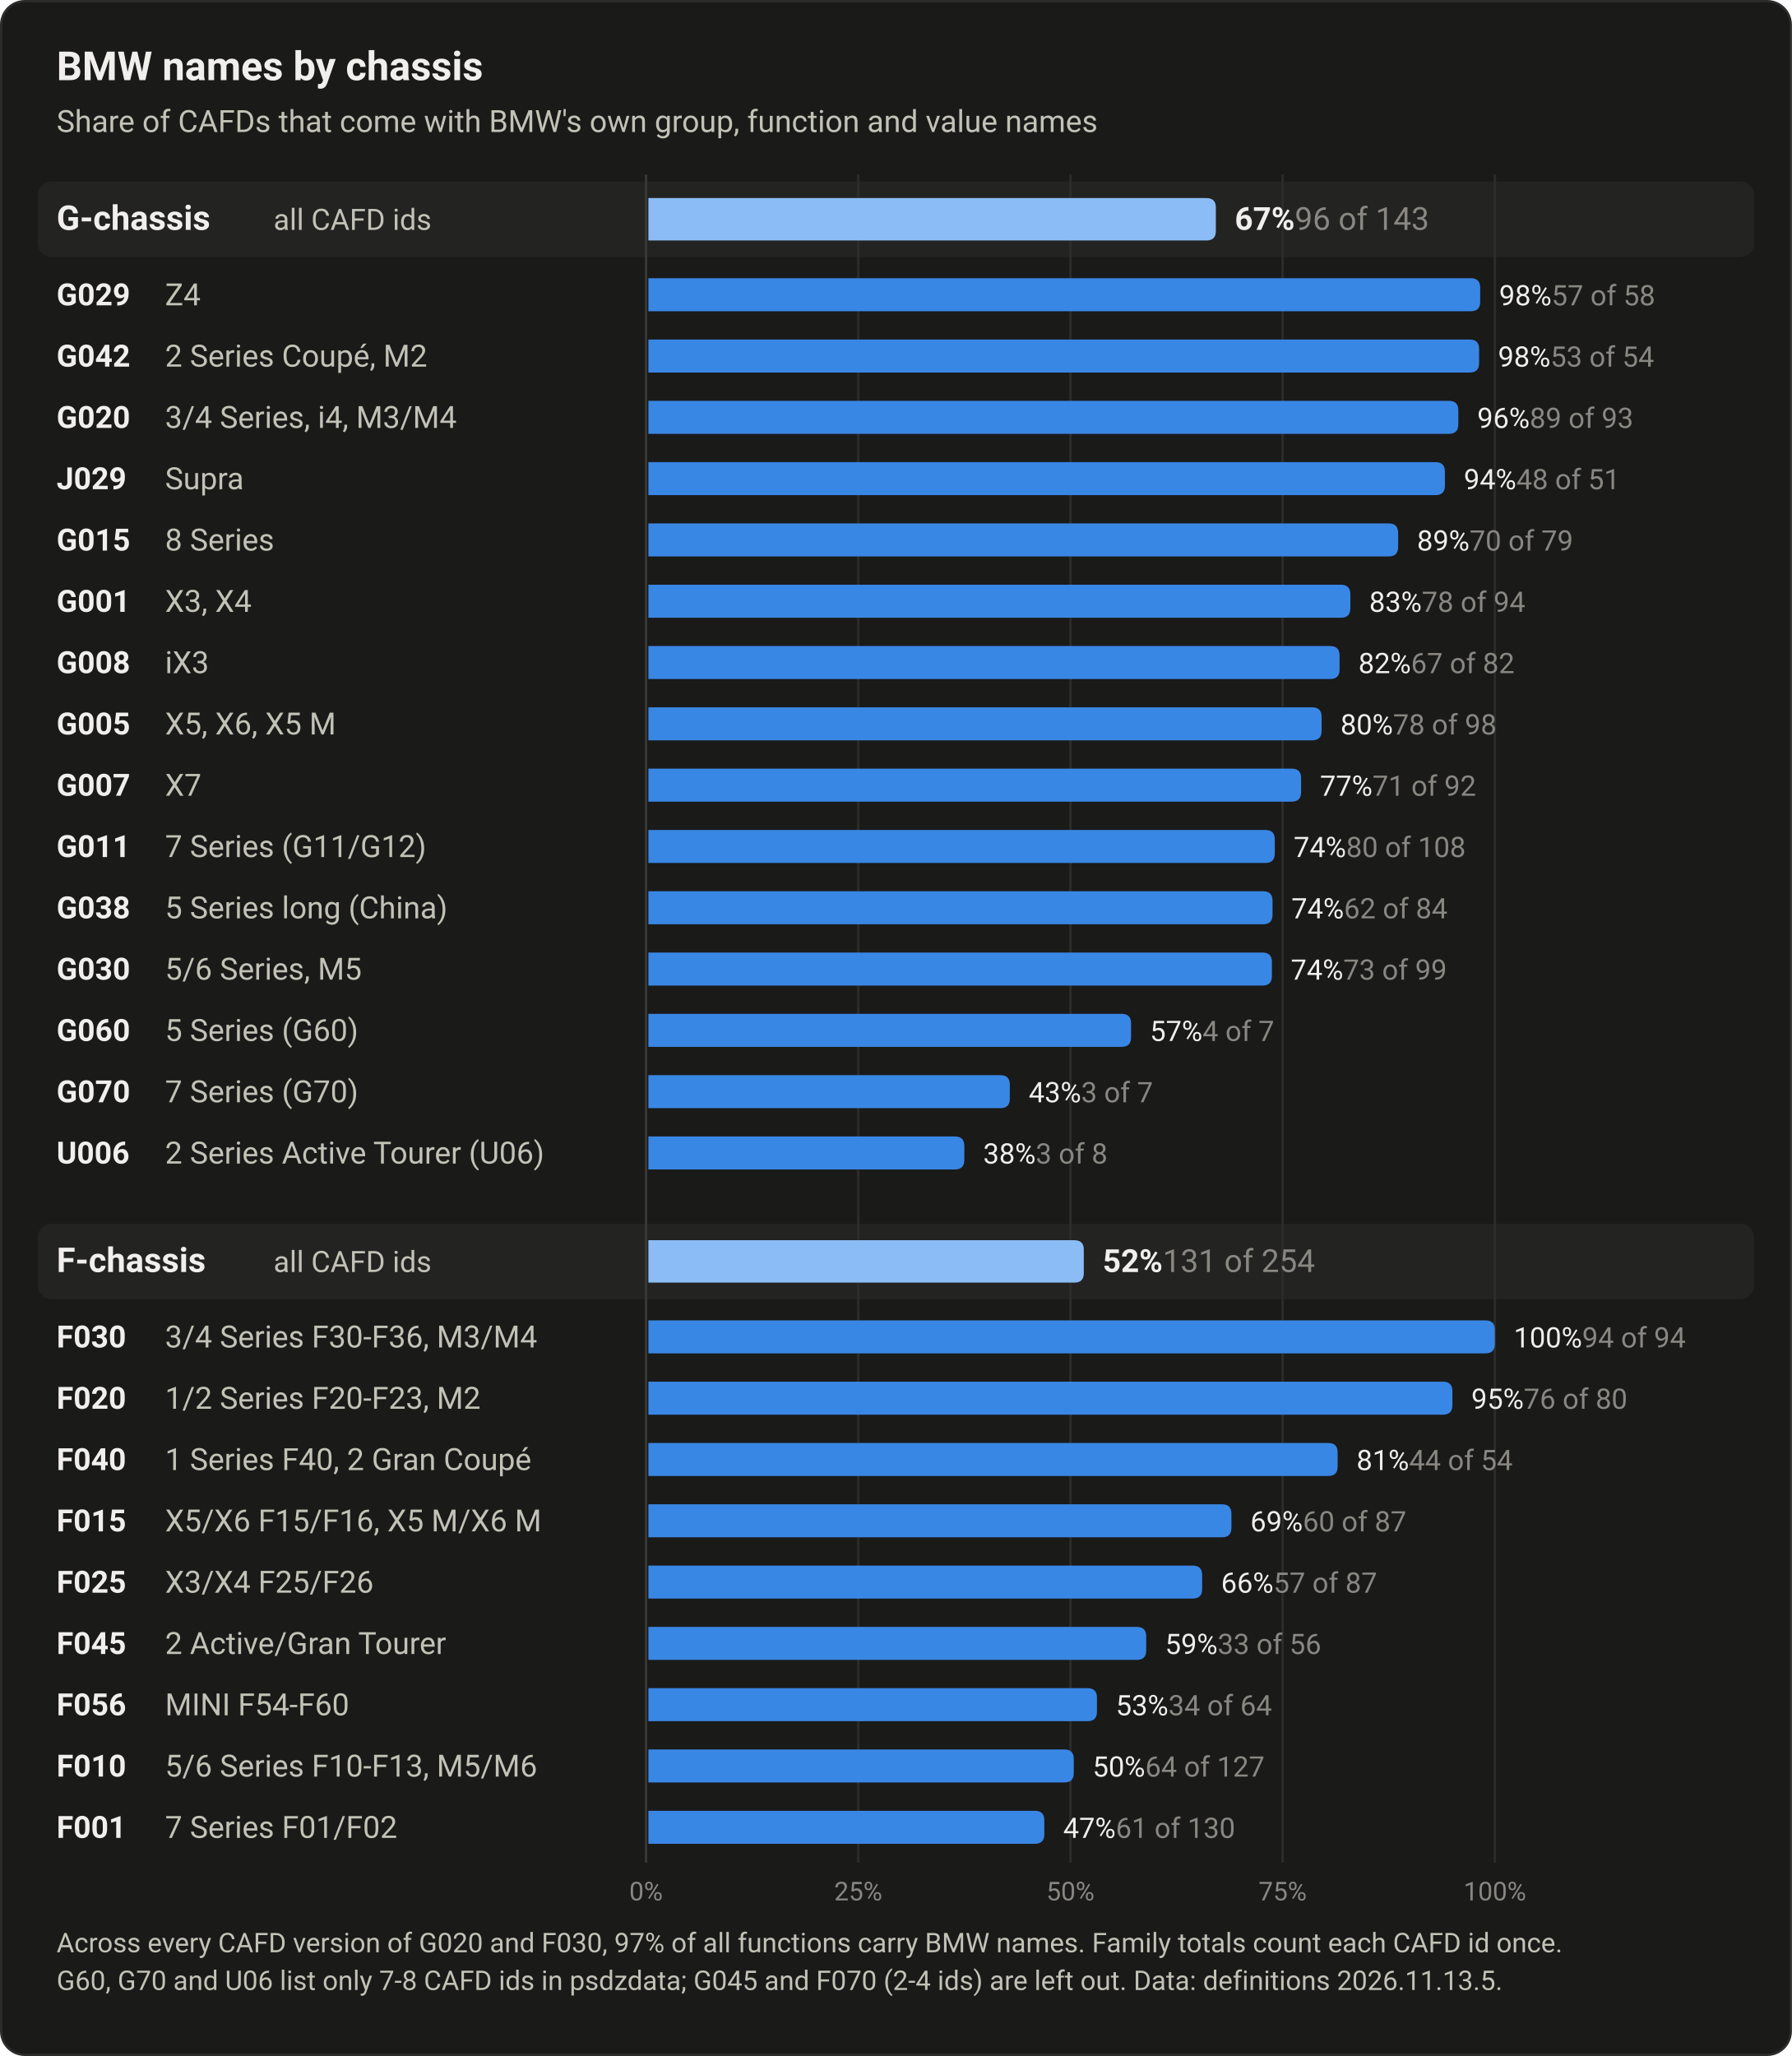
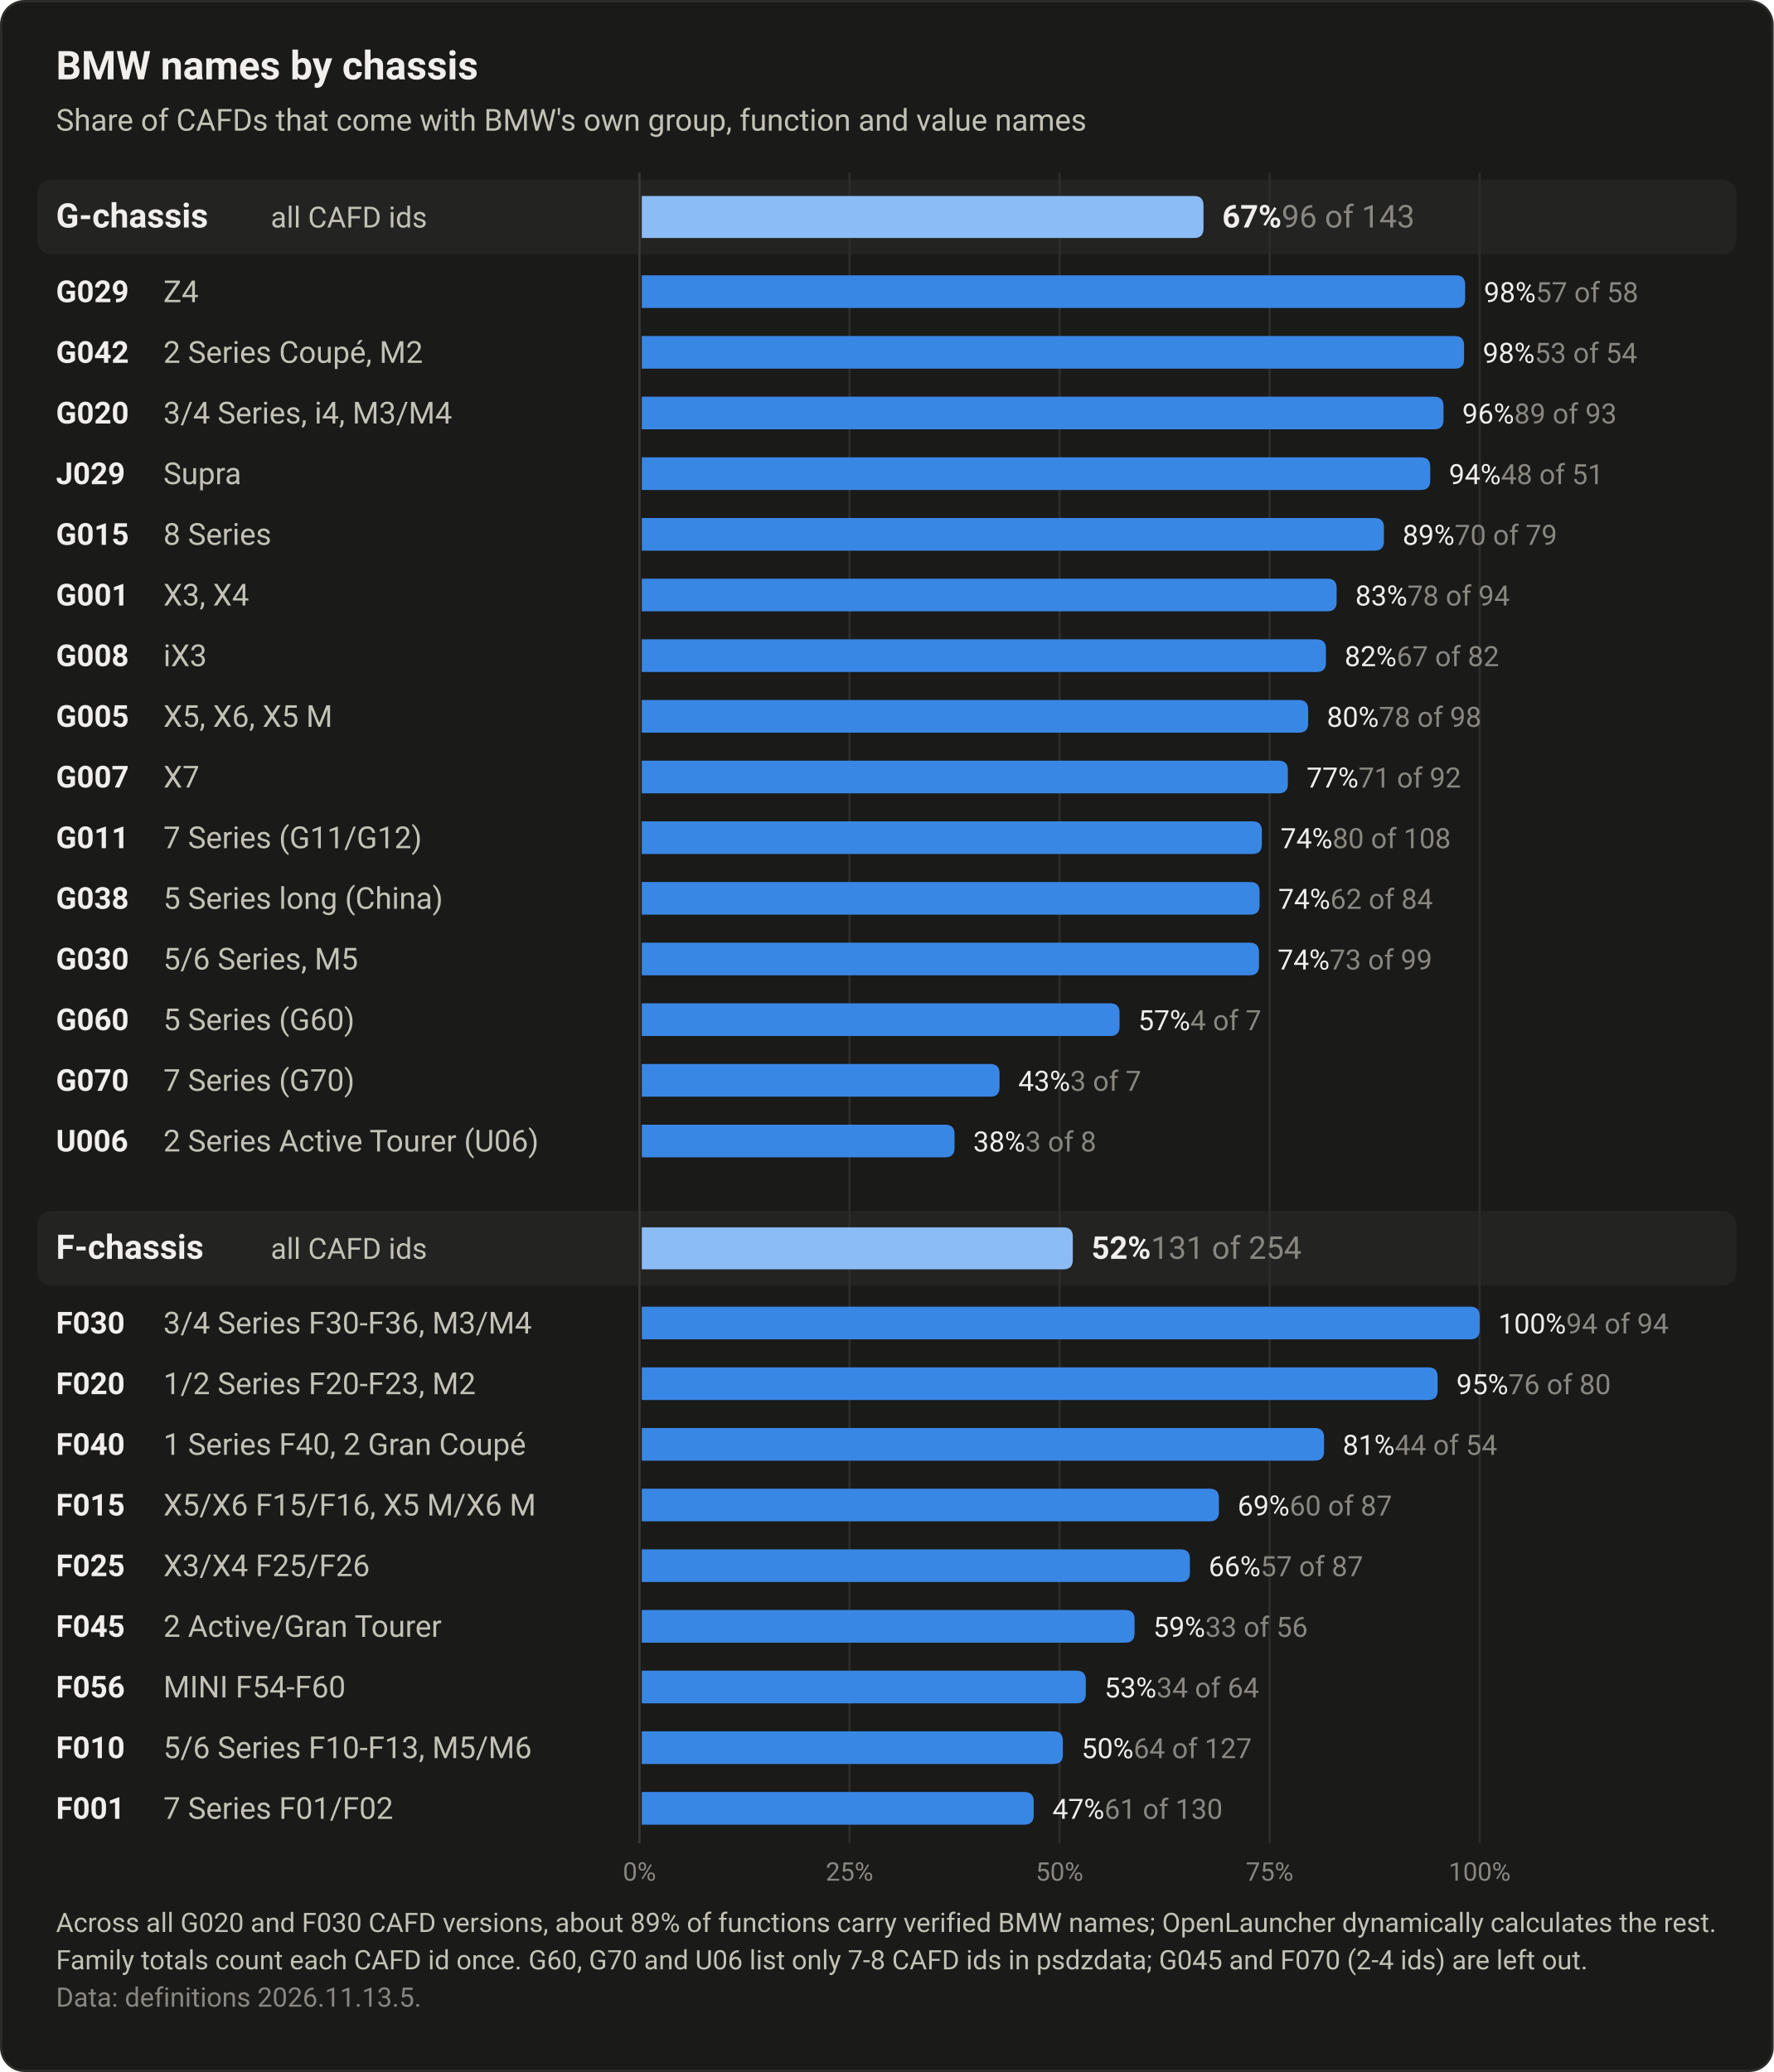
- <svg xmlns="http://www.w3.org/2000/svg" width="760" height="872" viewBox="0 0 760 872" font-family="system-ui, -apple-system, 'Segoe UI', Roboto, Helvetica, Arial, sans-serif" role="img" aria-labelledby="t d">
-   <rect x="0.5" y="0.5" width="759" height="871" rx="10" fill="#1a1a19" stroke="#2c2c2a" />
+ <svg xmlns="http://www.w3.org/2000/svg" width="760" height="888" viewBox="0 0 760 888" font-family="system-ui, -apple-system, 'Segoe UI', Roboto, Helvetica, Arial, sans-serif" role="img" aria-labelledby="t d">
+   <rect x="0.5" y="0.5" width="759" height="887" rx="10" fill="#1a1a19" stroke="#2c2c2a" />
  <text x="24" y="34" font-size="17" font-weight="600" fill="#f0efec">BMW names by chassis</text>
  <text x="24" y="56" font-size="13" fill="#c3c2b7">Share of CAFDs that come with BMW's own group, function and value names</text>
  <rect x="16" y="77" width="728" height="32" rx="6" fill="#232322" />
  <rect x="16" y="519" width="728" height="32" rx="6" fill="#232322" />
  <line x1="274.0" y1="74" x2="274.0" y2="790" stroke="#383835" stroke-width="1" />
  <text x="274.0" y="806" font-size="11" fill="#898781" text-anchor="middle">0%</text>
  <line x1="364.0" y1="74" x2="364.0" y2="790" stroke="#2c2c2a" stroke-width="1" />
  <text x="364.0" y="806" font-size="11" fill="#898781" text-anchor="middle">25%</text>
  <line x1="454.0" y1="74" x2="454.0" y2="790" stroke="#2c2c2a" stroke-width="1" />
  <text x="454.0" y="806" font-size="11" fill="#898781" text-anchor="middle">50%</text>
  <line x1="544.0" y1="74" x2="544.0" y2="790" stroke="#2c2c2a" stroke-width="1" />
  <text x="544.0" y="806" font-size="11" fill="#898781" text-anchor="middle">75%</text>
  <line x1="634.0" y1="74" x2="634.0" y2="790" stroke="#2c2c2a" stroke-width="1" />
  <text x="634.0" y="806" font-size="11" fill="#898781" text-anchor="middle">100%</text>
  <text x="24" y="97.5" font-size="14.5" font-weight="700" fill="#f0efec">G-chassis</text>
  <text x="116" y="97.5" font-size="12.5" fill="#c3c2b7">all CAFD ids</text>
  <path d="M275,84 H511.678 Q515.678,84 515.678,88 V98 Q515.678,102 511.678,102 H275 Z" fill="#8bbcf5" />
  <text x="523.678" y="97.5" font-size="13.5" font-weight="700" fill="#f0efec">67%<tspan font-weight="400" fill="#898781">  96 of 143</tspan>
  </text>
  <text x="24" y="129.5" font-size="13" font-weight="600" fill="#f0efec">G029</text>
  <text x="70" y="129.5" font-size="13" fill="#c3c2b7">Z4</text>
  <path d="M275,118 H623.793 Q627.793,118 627.793,122 V128 Q627.793,132 623.793,132 H275 Z" fill="#3987e5" />
  <text x="635.793" y="129.5" font-size="12" font-weight="400" fill="#f0efec">98%<tspan font-weight="400" fill="#898781">  57 of 58</tspan>
  </text>
  <text x="24" y="155.5" font-size="13" font-weight="600" fill="#f0efec">G042</text>
  <text x="70" y="155.5" font-size="13" fill="#c3c2b7">2 Series Coupé, M2</text>
  <path d="M275,144 H623.333 Q627.333,144 627.333,148 V154 Q627.333,158 623.333,158 H275 Z" fill="#3987e5" />
  <text x="635.333" y="155.5" font-size="12" font-weight="400" fill="#f0efec">98%<tspan font-weight="400" fill="#898781">  53 of 54</tspan>
  </text>
  <text x="24" y="181.5" font-size="13" font-weight="600" fill="#f0efec">G020</text>
  <text x="70" y="181.5" font-size="13" fill="#c3c2b7">3/4 Series, i4, M3/M4</text>
  <path d="M275,170 H614.516 Q618.516,170 618.516,174 V180 Q618.516,184 614.516,184 H275 Z" fill="#3987e5" />
  <text x="626.516" y="181.5" font-size="12" font-weight="400" fill="#f0efec">96%<tspan font-weight="400" fill="#898781">  89 of 93</tspan>
  </text>
  <text x="24" y="207.5" font-size="13" font-weight="600" fill="#f0efec">J029</text>
  <text x="70" y="207.5" font-size="13" fill="#c3c2b7">Supra</text>
  <path d="M275,196 H608.824 Q612.824,196 612.824,200 V206 Q612.824,210 608.824,210 H275 Z" fill="#3987e5" />
  <text x="620.824" y="207.5" font-size="12" font-weight="400" fill="#f0efec">94%<tspan font-weight="400" fill="#898781">  48 of 51</tspan>
  </text>
  <text x="24" y="233.5" font-size="13" font-weight="600" fill="#f0efec">G015</text>
  <text x="70" y="233.5" font-size="13" fill="#c3c2b7">8 Series</text>
  <path d="M275,222 H588.987 Q592.987,222 592.987,226 V232 Q592.987,236 588.987,236 H275 Z" fill="#3987e5" />
  <text x="600.987" y="233.5" font-size="12" font-weight="400" fill="#f0efec">89%<tspan font-weight="400" fill="#898781">  70 of 79</tspan>
  </text>
  <text x="24" y="259.5" font-size="13" font-weight="600" fill="#f0efec">G001</text>
  <text x="70" y="259.5" font-size="13" fill="#c3c2b7">X3, X4</text>
  <path d="M275,248 H568.723 Q572.723,248 572.723,252 V258 Q572.723,262 568.723,262 H275 Z" fill="#3987e5" />
  <text x="580.723" y="259.5" font-size="12" font-weight="400" fill="#f0efec">83%<tspan font-weight="400" fill="#898781">  78 of 94</tspan>
  </text>
  <text x="24" y="285.5" font-size="13" font-weight="600" fill="#f0efec">G008</text>
  <text x="70" y="285.5" font-size="13" fill="#c3c2b7">iX3</text>
  <path d="M275,274 H564.146 Q568.146,274 568.146,278 V284 Q568.146,288 564.146,288 H275 Z" fill="#3987e5" />
  <text x="576.146" y="285.5" font-size="12" font-weight="400" fill="#f0efec">82%<tspan font-weight="400" fill="#898781">  67 of 82</tspan>
  </text>
  <text x="24" y="311.5" font-size="13" font-weight="600" fill="#f0efec">G005</text>
  <text x="70" y="311.5" font-size="13" fill="#c3c2b7">X5, X6, X5 M</text>
  <path d="M275,300 H556.531 Q560.531,300 560.531,304 V310 Q560.531,314 556.531,314 H275 Z" fill="#3987e5" />
  <text x="568.531" y="311.5" font-size="12" font-weight="400" fill="#f0efec">80%<tspan font-weight="400" fill="#898781">  78 of 98</tspan>
  </text>
  <text x="24" y="337.5" font-size="13" font-weight="600" fill="#f0efec">G007</text>
  <text x="70" y="337.5" font-size="13" fill="#c3c2b7">X7</text>
  <path d="M275,326 H547.826 Q551.826,326 551.826,330 V336 Q551.826,340 547.826,340 H275 Z" fill="#3987e5" />
  <text x="559.826" y="337.5" font-size="12" font-weight="400" fill="#f0efec">77%<tspan font-weight="400" fill="#898781">  71 of 92</tspan>
  </text>
  <text x="24" y="363.5" font-size="13" font-weight="600" fill="#f0efec">G011</text>
  <text x="70" y="363.5" font-size="13" fill="#c3c2b7">7 Series (G11/G12)</text>
  <path d="M275,352 H536.667 Q540.667,352 540.667,356 V362 Q540.667,366 536.667,366 H275 Z" fill="#3987e5" />
  <text x="548.667" y="363.5" font-size="12" font-weight="400" fill="#f0efec">74%<tspan font-weight="400" fill="#898781">  80 of 108</tspan>
  </text>
  <text x="24" y="389.5" font-size="13" font-weight="600" fill="#f0efec">G038</text>
  <text x="70" y="389.5" font-size="13" fill="#c3c2b7">5 Series long (China)</text>
  <path d="M275,378 H535.714 Q539.714,378 539.714,382 V388 Q539.714,392 535.714,392 H275 Z" fill="#3987e5" />
  <text x="547.714" y="389.5" font-size="12" font-weight="400" fill="#f0efec">74%<tspan font-weight="400" fill="#898781">  62 of 84</tspan>
  </text>
  <text x="24" y="415.5" font-size="13" font-weight="600" fill="#f0efec">G030</text>
  <text x="70" y="415.5" font-size="13" fill="#c3c2b7">5/6 Series, M5</text>
  <path d="M275,404 H535.455 Q539.455,404 539.455,408 V414 Q539.455,418 535.455,418 H275 Z" fill="#3987e5" />
  <text x="547.455" y="415.5" font-size="12" font-weight="400" fill="#f0efec">74%<tspan font-weight="400" fill="#898781">  73 of 99</tspan>
  </text>
  <text x="24" y="441.5" font-size="13" font-weight="600" fill="#f0efec">G060</text>
  <text x="70" y="441.5" font-size="13" fill="#c3c2b7">5 Series (G60)</text>
  <path d="M275,430 H475.714 Q479.714,430 479.714,434 V440 Q479.714,444 475.714,444 H275 Z" fill="#3987e5" />
  <text x="487.714" y="441.5" font-size="12" font-weight="400" fill="#f0efec">57%<tspan font-weight="400" fill="#898781">  4 of 7</tspan>
  </text>
  <text x="24" y="467.5" font-size="13" font-weight="600" fill="#f0efec">G070</text>
  <text x="70" y="467.5" font-size="13" fill="#c3c2b7">7 Series (G70)</text>
  <path d="M275,456 H424.286 Q428.286,456 428.286,460 V466 Q428.286,470 424.286,470 H275 Z" fill="#3987e5" />
  <text x="436.286" y="467.5" font-size="12" font-weight="400" fill="#f0efec">43%<tspan font-weight="400" fill="#898781">  3 of 7</tspan>
  </text>
  <text x="24" y="493.5" font-size="13" font-weight="600" fill="#f0efec">U006</text>
  <text x="70" y="493.5" font-size="13" fill="#c3c2b7">2 Series Active Tourer (U06)</text>
  <path d="M275,482 H405.0 Q409.0,482 409.0,486 V492 Q409.0,496 405.0,496 H275 Z" fill="#3987e5" />
  <text x="417.0" y="493.5" font-size="12" font-weight="400" fill="#f0efec">38%<tspan font-weight="400" fill="#898781">  3 of 8</tspan>
  </text>
  <text x="24" y="539.5" font-size="14.5" font-weight="700" fill="#f0efec">F-chassis</text>
  <text x="116" y="539.5" font-size="12.5" fill="#c3c2b7">all CAFD ids</text>
  <path d="M275,526 H455.669 Q459.669,526 459.669,530 V540 Q459.669,544 455.669,544 H275 Z" fill="#8bbcf5" />
  <text x="467.669" y="539.5" font-size="13.5" font-weight="700" fill="#f0efec">52%<tspan font-weight="400" fill="#898781">  131 of 254</tspan>
  </text>
  <text x="24" y="571.5" font-size="13" font-weight="600" fill="#f0efec">F030</text>
  <text x="70" y="571.5" font-size="13" fill="#c3c2b7">3/4 Series F30-F36, M3/M4</text>
  <path d="M275,560 H630.0 Q634.0,560 634.0,564 V570 Q634.0,574 630.0,574 H275 Z" fill="#3987e5" />
  <text x="642.0" y="571.5" font-size="12" font-weight="400" fill="#f0efec">100%<tspan font-weight="400" fill="#898781">  94 of 94</tspan>
  </text>
  <text x="24" y="597.5" font-size="13" font-weight="600" fill="#f0efec">F020</text>
  <text x="70" y="597.5" font-size="13" fill="#c3c2b7">1/2 Series F20-F23, M2</text>
  <path d="M275,586 H612.0 Q616.0,586 616.0,590 V596 Q616.0,600 612.0,600 H275 Z" fill="#3987e5" />
  <text x="624.0" y="597.5" font-size="12" font-weight="400" fill="#f0efec">95%<tspan font-weight="400" fill="#898781">  76 of 80</tspan>
  </text>
  <text x="24" y="623.5" font-size="13" font-weight="600" fill="#f0efec">F040</text>
  <text x="70" y="623.5" font-size="13" fill="#c3c2b7">1 Series F40, 2 Gran Coupé</text>
  <path d="M275,612 H563.333 Q567.333,612 567.333,616 V622 Q567.333,626 563.333,626 H275 Z" fill="#3987e5" />
  <text x="575.333" y="623.5" font-size="12" font-weight="400" fill="#f0efec">81%<tspan font-weight="400" fill="#898781">  44 of 54</tspan>
  </text>
  <text x="24" y="649.5" font-size="13" font-weight="600" fill="#f0efec">F015</text>
  <text x="70" y="649.5" font-size="13" fill="#c3c2b7">X5/X6 F15/F16, X5 M/X6 M</text>
  <path d="M275,638 H518.276 Q522.276,638 522.276,642 V648 Q522.276,652 518.276,652 H275 Z" fill="#3987e5" />
  <text x="530.276" y="649.5" font-size="12" font-weight="400" fill="#f0efec">69%<tspan font-weight="400" fill="#898781">  60 of 87</tspan>
  </text>
  <text x="24" y="675.5" font-size="13" font-weight="600" fill="#f0efec">F025</text>
  <text x="70" y="675.5" font-size="13" fill="#c3c2b7">X3/X4 F25/F26</text>
  <path d="M275,664 H505.862 Q509.862,664 509.862,668 V674 Q509.862,678 505.862,678 H275 Z" fill="#3987e5" />
  <text x="517.862" y="675.5" font-size="12" font-weight="400" fill="#f0efec">66%<tspan font-weight="400" fill="#898781">  57 of 87</tspan>
  </text>
  <text x="24" y="701.5" font-size="13" font-weight="600" fill="#f0efec">F045</text>
  <text x="70" y="701.5" font-size="13" fill="#c3c2b7">2 Active/Gran Tourer</text>
  <path d="M275,690 H482.143 Q486.143,690 486.143,694 V700 Q486.143,704 482.143,704 H275 Z" fill="#3987e5" />
  <text x="494.143" y="701.5" font-size="12" font-weight="400" fill="#f0efec">59%<tspan font-weight="400" fill="#898781">  33 of 56</tspan>
  </text>
  <text x="24" y="727.5" font-size="13" font-weight="600" fill="#f0efec">F056</text>
  <text x="70" y="727.5" font-size="13" fill="#c3c2b7">MINI F54-F60</text>
  <path d="M275,716 H461.25 Q465.25,716 465.25,720 V726 Q465.25,730 461.25,730 H275 Z" fill="#3987e5" />
  <text x="473.25" y="727.5" font-size="12" font-weight="400" fill="#f0efec">53%<tspan font-weight="400" fill="#898781">  34 of 64</tspan>
  </text>
  <text x="24" y="753.5" font-size="13" font-weight="600" fill="#f0efec">F010</text>
  <text x="70" y="753.5" font-size="13" fill="#c3c2b7">5/6 Series F10-F13, M5/M6</text>
  <path d="M275,742 H451.417 Q455.417,742 455.417,746 V752 Q455.417,756 451.417,756 H275 Z" fill="#3987e5" />
  <text x="463.417" y="753.5" font-size="12" font-weight="400" fill="#f0efec">50%<tspan font-weight="400" fill="#898781">  64 of 127</tspan>
  </text>
  <text x="24" y="779.5" font-size="13" font-weight="600" fill="#f0efec">F001</text>
  <text x="70" y="779.5" font-size="13" fill="#c3c2b7">7 Series F01/F02</text>
  <path d="M275,768 H438.923 Q442.923,768 442.923,772 V778 Q442.923,782 438.923,782 H275 Z" fill="#3987e5" />
  <text x="450.923" y="779.5" font-size="12" font-weight="400" fill="#f0efec">47%<tspan font-weight="400" fill="#898781">  61 of 130</tspan>
  </text>
-   <text x="24" y="828" font-size="11.5" fill="#c3c2b7">Across every CAFD version of G020 and F030, 97% of all functions carry BMW names. Family totals count each CAFD id once.</text>
-   <text x="24" y="844" font-size="11.5" fill="#c3c2b7">G60, G70 and U06 list only 7-8 CAFD ids in psdzdata; G045 and F070 (2-4 ids) are left out. Data: definitions 2026.11.13.5.</text>
+   <text x="24" y="828" font-size="11.5" fill="#c3c2b7">Across all G020 and F030 CAFD versions, about 89% of functions carry verified BMW names; OpenLauncher dynamically calculates the rest.</text>
+   <text x="24" y="844" font-size="11.5" fill="#c3c2b7">Family totals count each CAFD id once. G60, G70 and U06 list only 7-8 CAFD ids in psdzdata; G045 and F070 (2-4 ids) are left out.</text>
+   <text x="24" y="860" font-size="11.5" fill="#898781">Data: definitions 2026.11.13.5.</text>
</svg>
